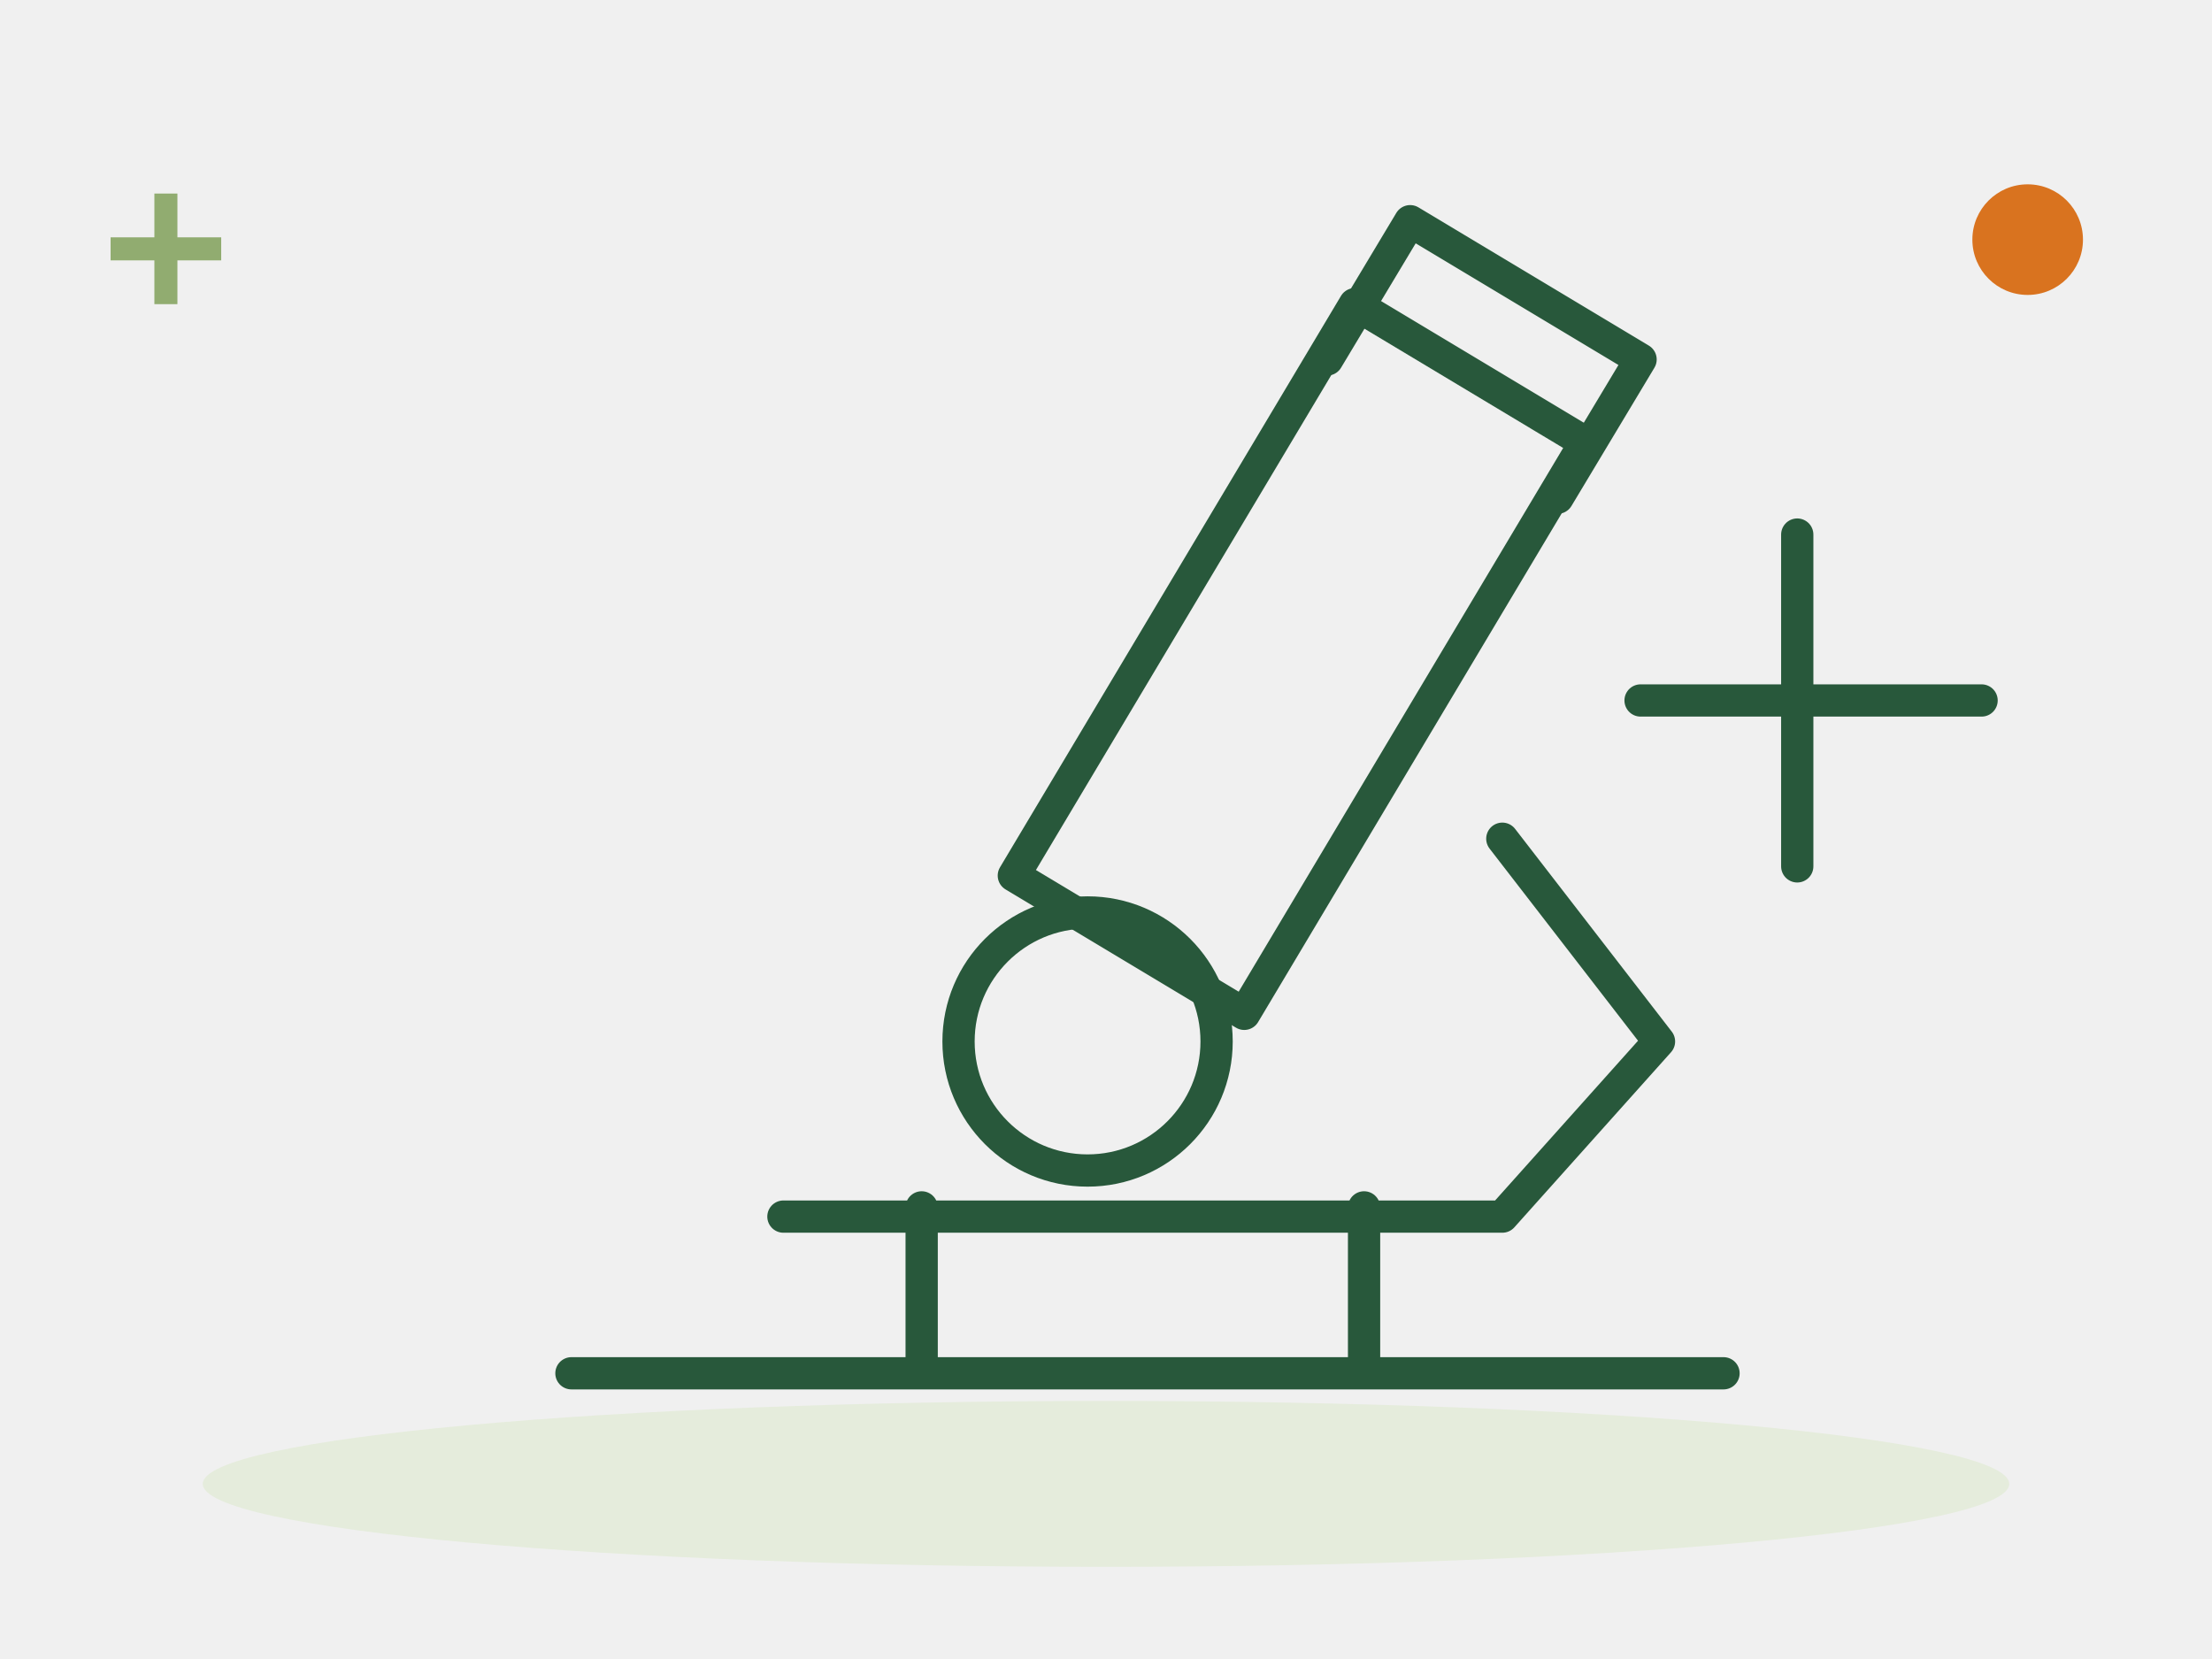
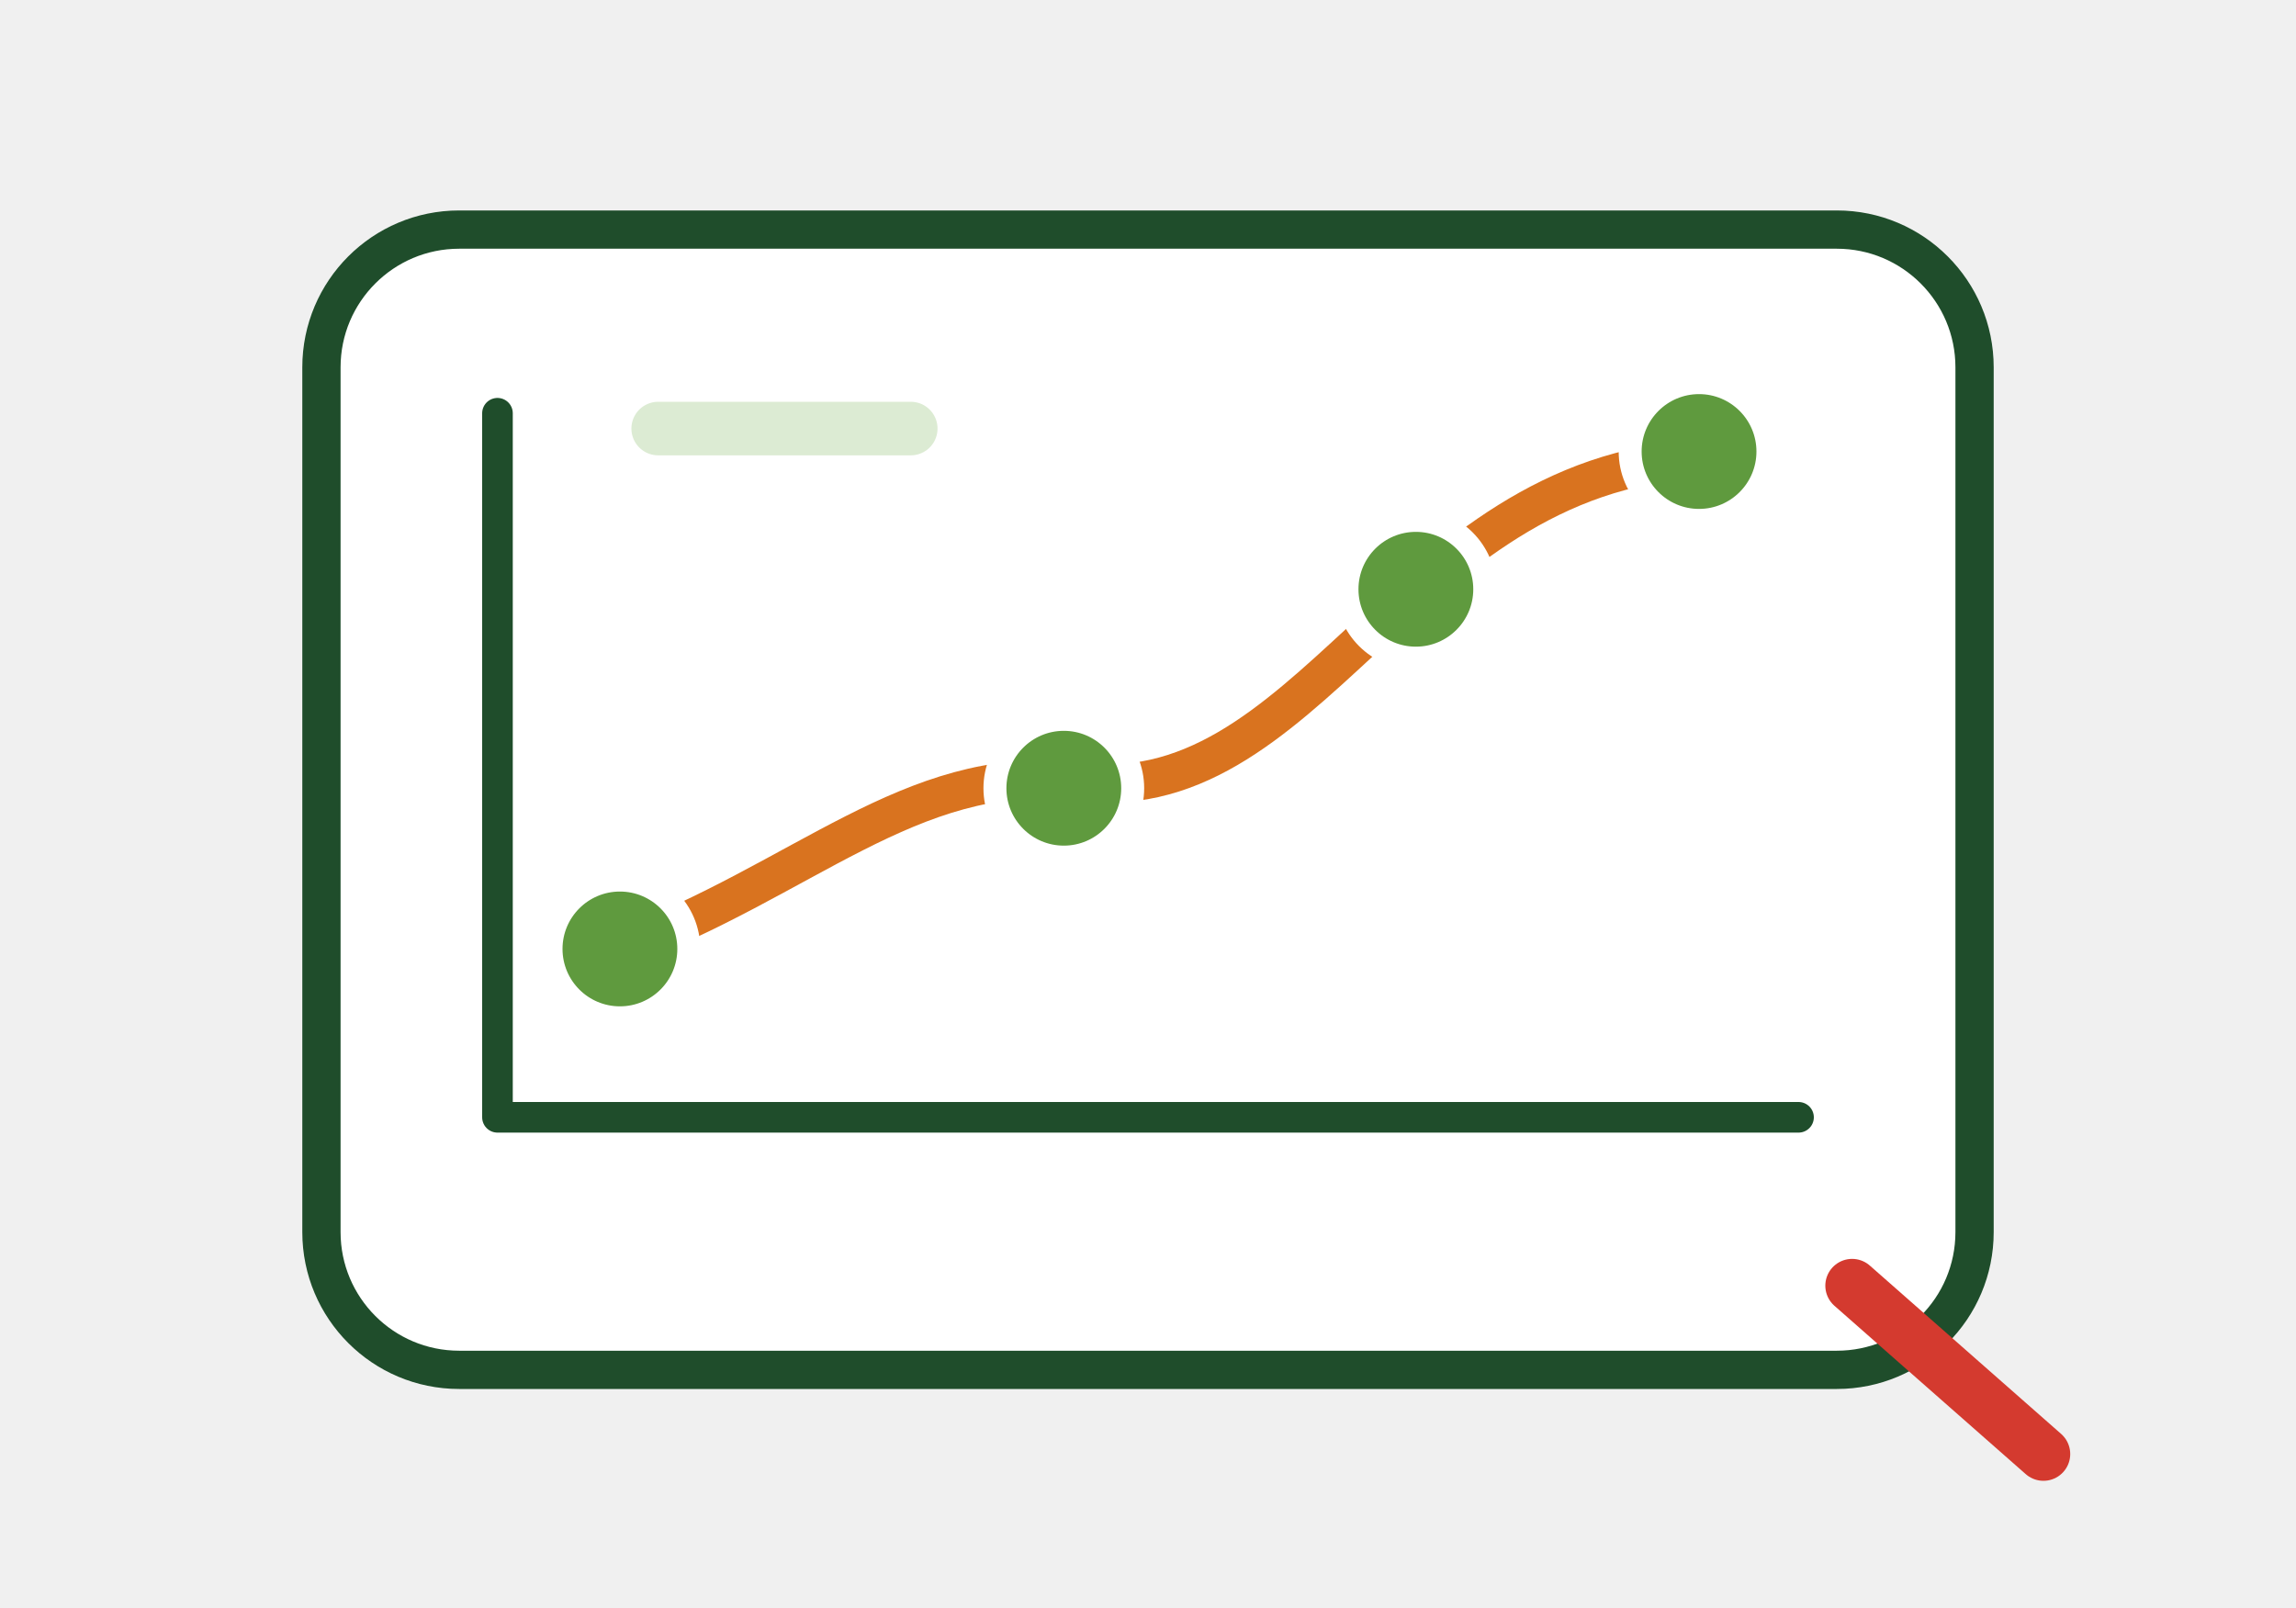
- <svg xmlns="http://www.w3.org/2000/svg" viewBox="0 0 240 180" fill="none">
-   <ellipse cx="120" cy="161" rx="98" ry="9" fill="#e5ecdc" />
-   <g stroke="#28583b" stroke-width="3.5" stroke-linecap="round" stroke-linejoin="round">
-     <path d="M62 149h125M100 149v-18M148 149v-18M85 132h78l17-19-17-22M110 95l37-62 25 15-37 62z" />
-     <circle cx="118" cy="113" r="14" />
-     <path d="M144 39l9-15 25 15-9 15M178 76h37m-20-18v36" />
-   </g>
-   <circle cx="220" cy="26" r="6" fill="#d9731f" />
-   <path d="M18 21v12m-6-6h12" stroke="#91ac70" stroke-width="2.5" />
+ <svg xmlns="http://www.w3.org/2000/svg" viewBox="0 0 300 210" fill="none" role="img" aria-label="Indicadores e relações de pesquisa">
+   <rect x="42" y="30" width="216" height="149" rx="18" fill="#fff" stroke="#1F4D2B" stroke-width="5" />
+   <path d="M65 146V54m0 92h170" stroke="#1F4D2B" stroke-width="4" stroke-linecap="round" />
+   <path d="M81 124c24-9 38-24 59-22 31 5 43-40 82-42" stroke="#D9731F" stroke-width="5" stroke-linecap="round" />
+   <circle cx="81" cy="124" r="9" fill="#5F9A3E" stroke="#fff" stroke-width="3" />
+   <circle cx="139" cy="103" r="9" fill="#5F9A3E" stroke="#fff" stroke-width="3" />
+   <circle cx="185" cy="77" r="9" fill="#5F9A3E" stroke="#fff" stroke-width="3" />
+   <circle cx="222" cy="59" r="9" fill="#5F9A3E" stroke="#fff" stroke-width="3" />
+   <path d="M86 56h33" stroke="#DCEBD3" stroke-width="7" stroke-linecap="round" />
+   <path d="M242 168 267 190" stroke="#D43A2F" stroke-width="7" stroke-linecap="round" />
</svg>
